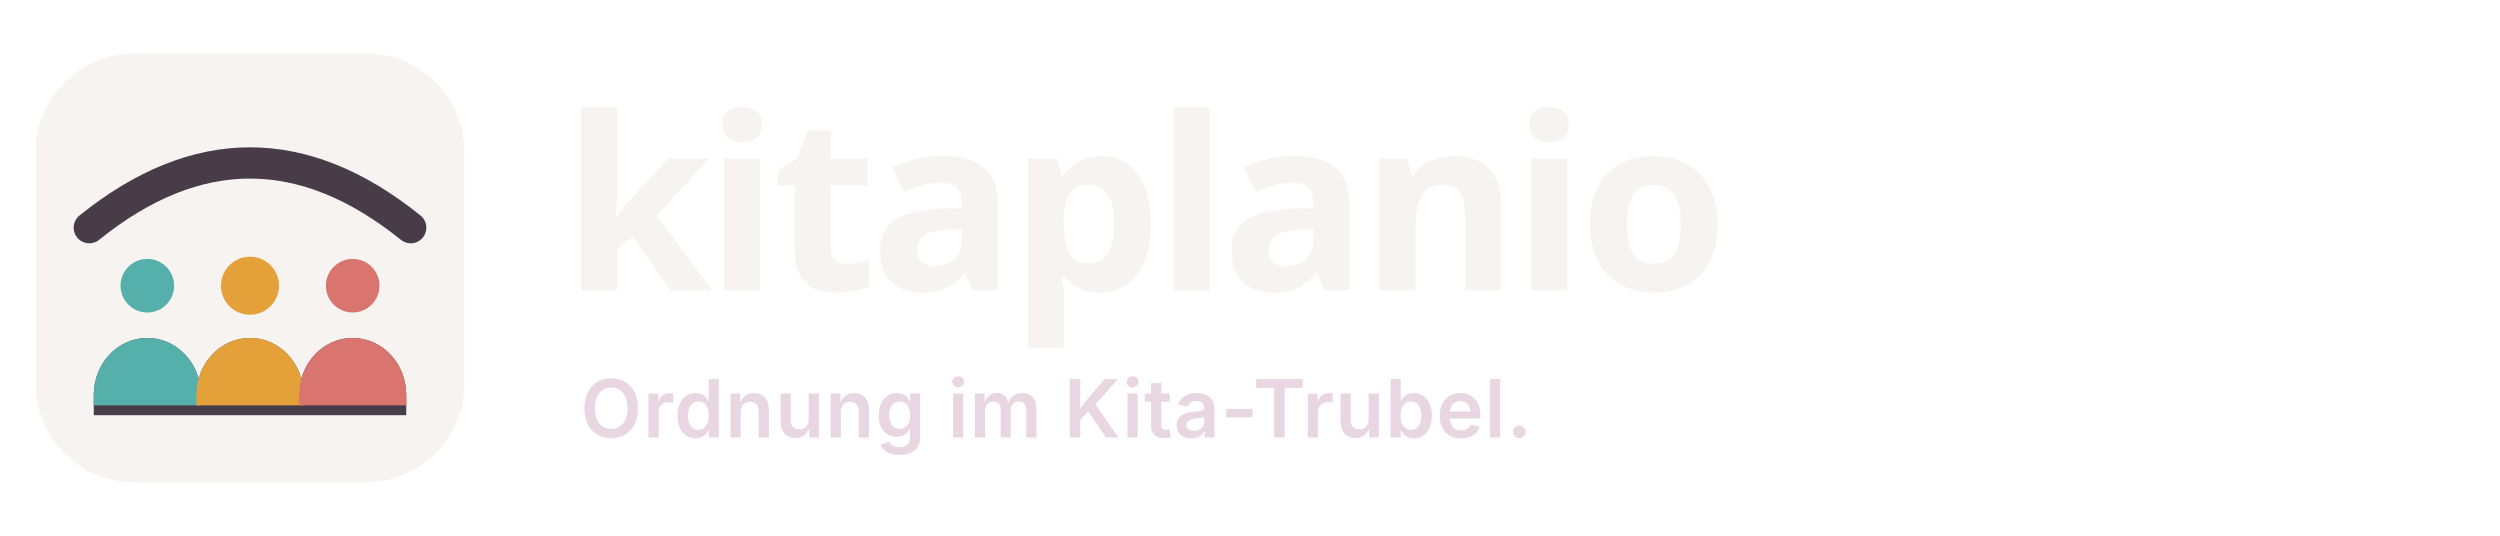
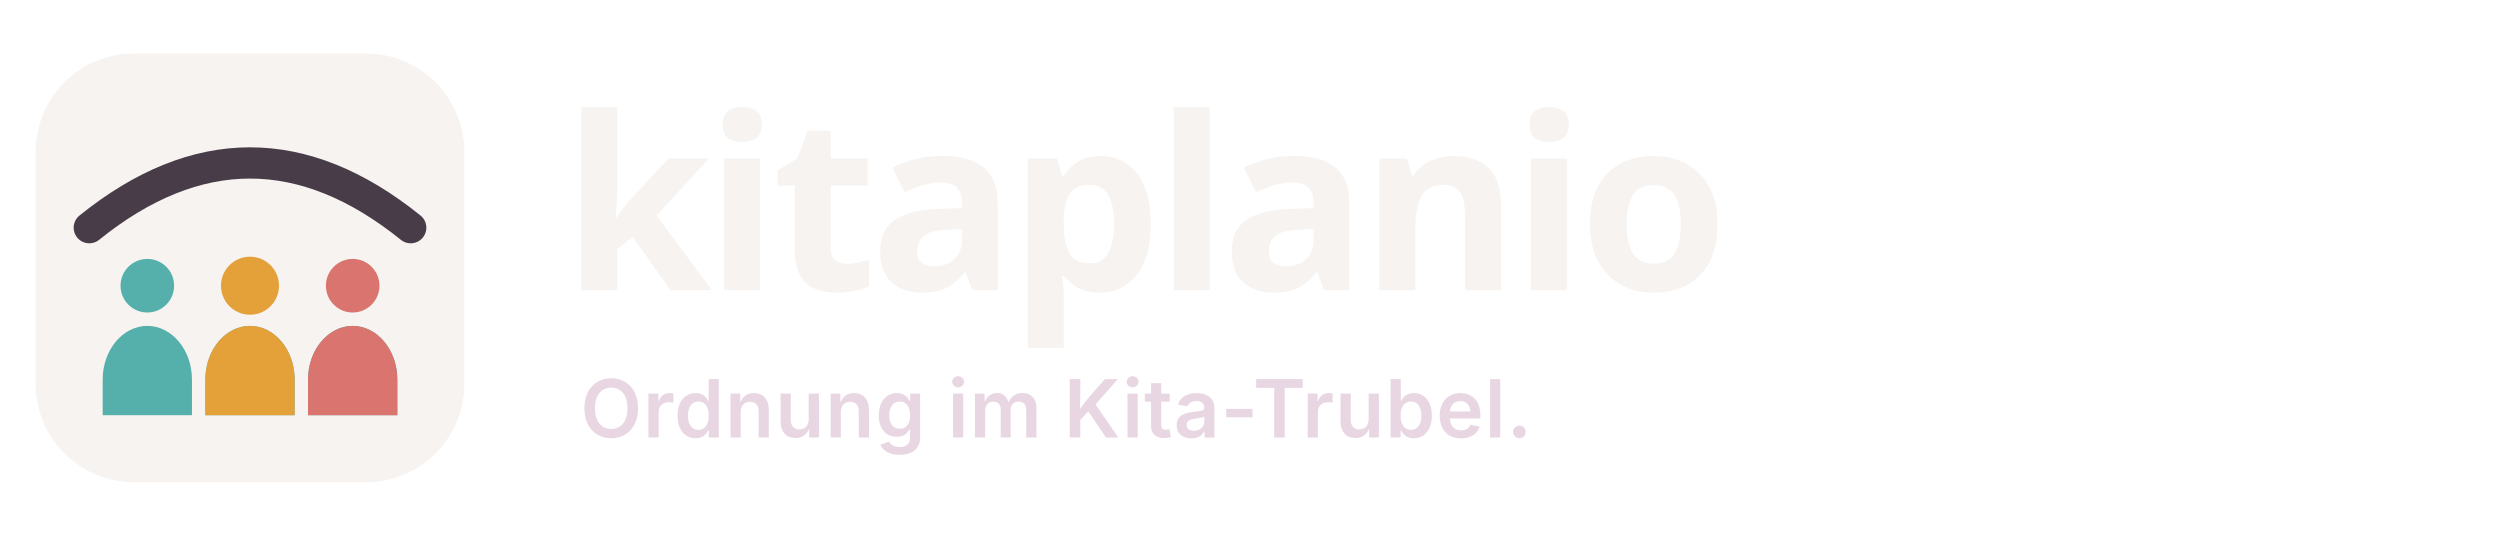
<svg xmlns="http://www.w3.org/2000/svg" viewBox="0 0 560 120" role="img" aria-labelledby="title">
  <rect x="8" y="12" width="96" height="96" rx="22" fill="#F6F3F0" />
  <g transform="translate(8 12)">
    <path d="M12 39Q48 10 84 39" fill="none" stroke="#493C49" stroke-width="7" stroke-linecap="round" />
    <circle cx="25" cy="52" r="6" fill="#55AFAA" />
    <circle cx="48" cy="52" r="6.5" fill="#E4A13A" />
    <circle cx="71" cy="52" r="6" fill="#DA746E" />
-     <path d="M13 81v-4.5c0-7.1 5.4-12.8 12-12.8s12 5.7 12 12.8V81Zm23 0v-4.5c0-7.1 5.4-12.8 12-12.8s12 5.7 12 12.8V81Zm23 0v-4.5c0-7.1 5.4-12.8 12-12.8s12 5.7 12 12.8V81Z" fill="#493C49" />
-     <path d="M13 78.8v-2.3c0-7.1 5.4-12.8 12-12.8s12 5.7 12 12.8v2.3Z" fill="#55AFAA" />
-     <path d="M36 78.8v-2.3c0-7.1 5.4-12.8 12-12.8s12 5.7 12 12.8v2.3Z" fill="#E4A13A" />
-     <path d="M59 78.8v-2.3c0-7.1 5.4-12.8 12-12.8s12 5.7 12 12.8v2.3Z" fill="#DA746E" />
+     <path d="M15 81v-8c0-6.6 4.5-12 10-12s10 5.4 10 12v8Zm23 0v-8c0-6.6 4.5-12 10-12s10 5.4 10 12v8Zm23 0v-8c0-6.6 4.5-12 10-12s10 5.4 10 12v8Z" fill="#55AFAA" />
+     <path d="M38 81v-8c0-6.6 4.5-12 10-12s10 5.4 10 12v8Z" fill="#E4A13A" />
+     <path d="M61 81v-8c0-6.6 4.5-12 10-12s10 5.4 10 12v8Z" fill="#DA746E" />
  </g>
  <text x="126" y="65" font-family="Nunito Sans, sans-serif" font-size="54" font-weight="900" letter-spacing="-1.5" fill="#F6F3F0">kitaplanio</text>
  <text x="130" y="98" font-family="Inter, sans-serif" font-size="18" font-weight="600" letter-spacing=".2" fill="#E8D7E2">Ordnung im Kita-Trubel.</text>
</svg>
